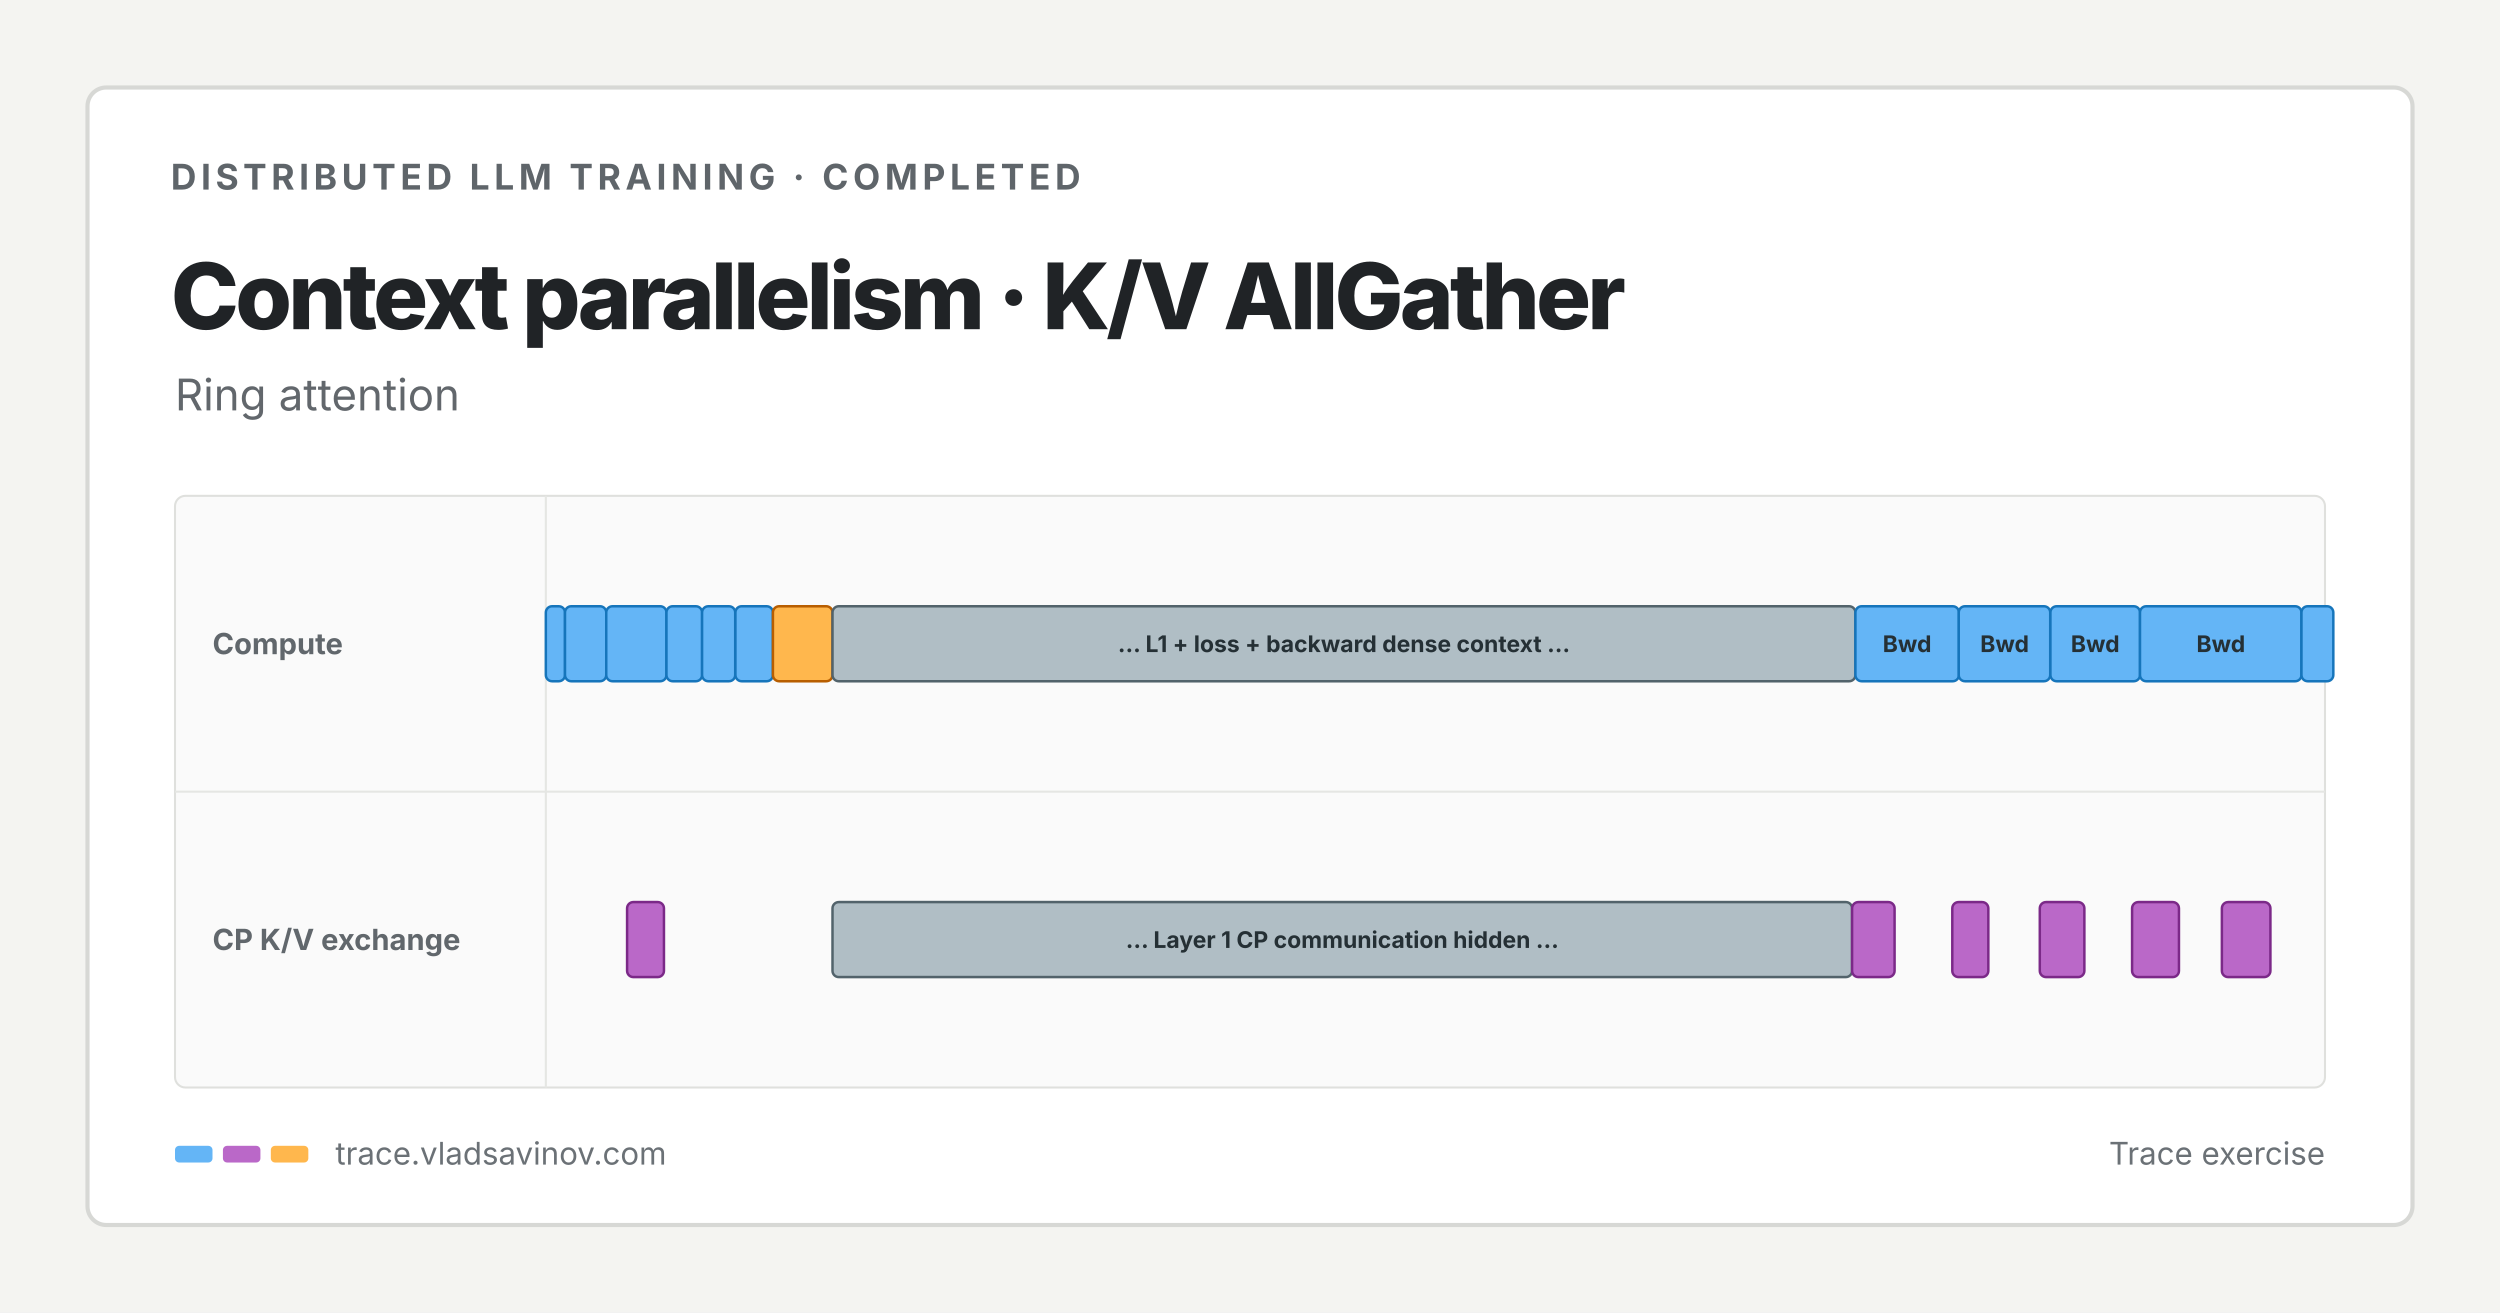
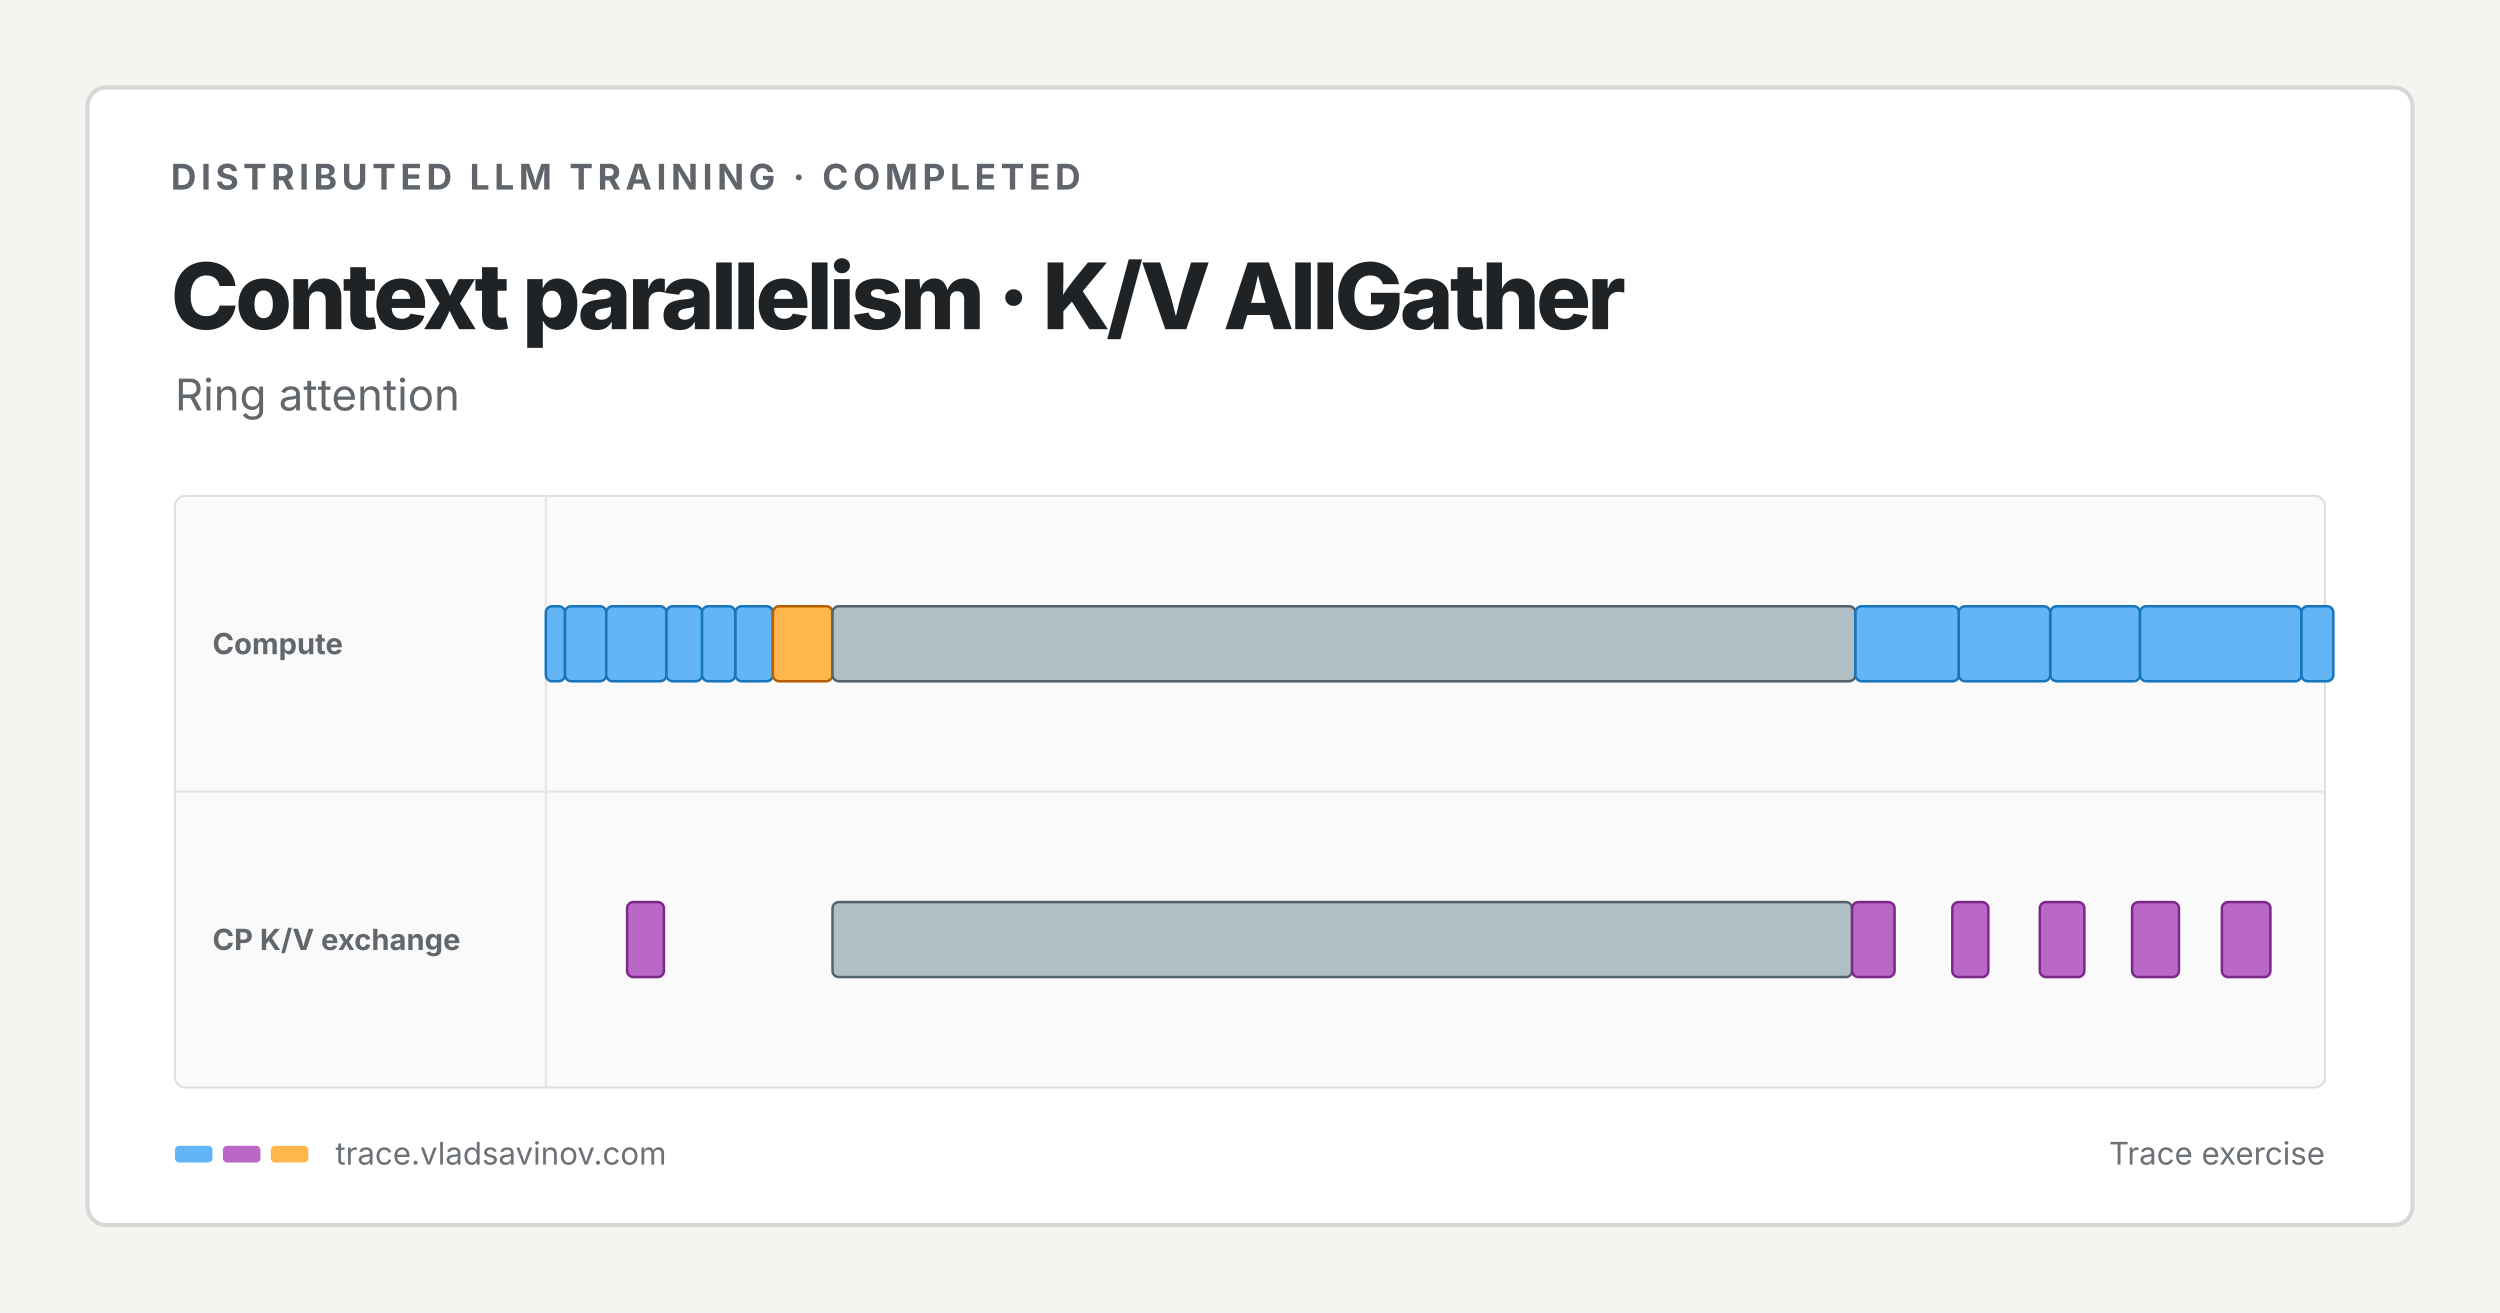
<svg xmlns="http://www.w3.org/2000/svg" width="1200" height="630" viewBox="0 0 1200 630" role="img" aria-labelledby="title desc">
-   <defs>
-     <clipPath id="block-0">
-       <rect x="262.0" y="291.0" width="9.2" height="36.0" rx="3" />
-     </clipPath>
-     <clipPath id="block-1">
-       <rect x="271.2" y="291.0" width="19.8" height="36.0" rx="3" />
-     </clipPath>
-     <clipPath id="block-2">
-       <rect x="291.0" y="291.0" width="28.9" height="36.0" rx="3" />
-     </clipPath>
-     <clipPath id="block-3">
-       <rect x="319.9" y="291.0" width="17.1" height="36.0" rx="3" />
-     </clipPath>
-     <clipPath id="block-4">
-       <rect x="337.0" y="291.0" width="15.9" height="36.0" rx="3" />
-     </clipPath>
-     <clipPath id="block-5">
-       <rect x="353.0" y="291.0" width="18.0" height="36.0" rx="3" />
-     </clipPath>
-     <clipPath id="block-6">
-       <rect x="371.0" y="291.0" width="28.6" height="36.0" rx="3" />
-     </clipPath>
-     <clipPath id="block-7">
-       <rect x="399.6" y="291.0" width="491.0" height="36.0" rx="3" />
-     </clipPath>
-     <clipPath id="block-8">
-       <rect x="890.6" y="291.0" width="49.7" height="36.0" rx="3" />
-     </clipPath>
-     <clipPath id="block-9">
-       <rect x="940.2" y="291.0" width="43.9" height="36.0" rx="3" />
-     </clipPath>
-     <clipPath id="block-10">
-       <rect x="984.2" y="291.0" width="43.0" height="36.0" rx="3" />
-     </clipPath>
-     <clipPath id="block-11">
-       <rect x="1027.2" y="291.0" width="77.5" height="36.0" rx="3" />
-     </clipPath>
-     <clipPath id="block-12">
-       <rect x="1104.7" y="291.0" width="15.3" height="36.0" rx="3" />
-     </clipPath>
-     <clipPath id="block-13">
-       <rect x="301.0" y="433.0" width="17.7" height="36.0" rx="3" />
-     </clipPath>
-     <clipPath id="block-14">
-       <rect x="399.6" y="433.0" width="489.4" height="36.0" rx="3" />
-     </clipPath>
-     <clipPath id="block-15">
-       <rect x="889.0" y="433.0" width="20.4" height="36.0" rx="3" />
-     </clipPath>
-     <clipPath id="block-16">
-       <rect x="937.1" y="433.0" width="17.3" height="36.0" rx="3" />
-     </clipPath>
-     <clipPath id="block-17">
-       <rect x="979.1" y="433.0" width="21.4" height="36.0" rx="3" />
-     </clipPath>
-     <clipPath id="block-18">
-       <rect x="1023.4" y="433.0" width="22.5" height="36.0" rx="3" />
-     </clipPath>
-     <clipPath id="block-19">
-       <rect x="1066.5" y="433.0" width="23.3" height="36.0" rx="3" />
-     </clipPath>
-   </defs>
  <rect width="1200" height="630" fill="#f4f4f1" />
  <rect x="42" y="42" width="1116" height="546" rx="9" fill="#fff" stroke="#d7d8d5" stroke-width="2" />
  <g font-family="Inter, Arial, sans-serif">
    <text x="82" y="91" fill="#5f656a" font-size="17" font-weight="700" letter-spacing="2.2">DISTRIBUTED LLM TRAINING · COMPLETED</text>
    <text x="82" y="158" fill="#202326" font-size="44" font-weight="760" letter-spacing="-1.8">Context parallelism · K/V AllGather</text>
    <text x="84" y="197" fill="#62676c" font-size="21">Ring attention</text>
    <rect x="84" y="238" width="1032" height="284" rx="5" fill="#fafafa" stroke="#dfe0dd" />
    <g stroke="#e5e6e3" stroke-width="1">
      <line x1="262" y1="238" x2="262" y2="522" />
      <line x1="84" y1="380.0" x2="1116" y2="380.0" />
    </g>
    <g fill="#61676c" font-size="14" font-weight="650">
      <text x="102" y="314.0">Compute</text>
      <text x="102" y="456.0">CP K/V exchange</text>
    </g>
    <g>
      <rect x="262.0" y="291.0" width="9.2" height="36.0" rx="3" fill="#64b5f6" stroke="#1675bb" stroke-width="1.2" />
      <rect x="271.2" y="291.0" width="19.8" height="36.0" rx="3" fill="#64b5f6" stroke="#1675bb" stroke-width="1.2" />
      <rect x="291.0" y="291.0" width="28.9" height="36.0" rx="3" fill="#64b5f6" stroke="#1675bb" stroke-width="1.2" />
      <rect x="319.9" y="291.0" width="17.1" height="36.0" rx="3" fill="#64b5f6" stroke="#1675bb" stroke-width="1.2" />
      <rect x="337.0" y="291.0" width="15.9" height="36.0" rx="3" fill="#64b5f6" stroke="#1675bb" stroke-width="1.2" />
      <rect x="353.0" y="291.0" width="18.0" height="36.0" rx="3" fill="#64b5f6" stroke="#1675bb" stroke-width="1.2" />
      <rect x="371.0" y="291.0" width="28.6" height="36.0" rx="3" fill="#ffb74d" stroke="#b85e00" stroke-width="1.2" />
      <rect x="399.6" y="291.0" width="491.0" height="36.0" rx="3" fill="#b0bec5" stroke="#52636b" stroke-width="1.2" />
      <rect x="890.6" y="291.0" width="49.7" height="36.0" rx="3" fill="#64b5f6" stroke="#1675bb" stroke-width="1.2" />
      <rect x="940.2" y="291.0" width="43.9" height="36.0" rx="3" fill="#64b5f6" stroke="#1675bb" stroke-width="1.2" />
      <rect x="984.2" y="291.0" width="43.0" height="36.0" rx="3" fill="#64b5f6" stroke="#1675bb" stroke-width="1.2" />
      <rect x="1027.2" y="291.0" width="77.5" height="36.0" rx="3" fill="#64b5f6" stroke="#1675bb" stroke-width="1.2" />
      <rect x="1104.7" y="291.0" width="15.3" height="36.0" rx="3" fill="#64b5f6" stroke="#1675bb" stroke-width="1.2" />
      <rect x="301.0" y="433.0" width="17.7" height="36.0" rx="3" fill="#ba68c8" stroke="#7b2988" stroke-width="1.2" />
      <rect x="399.6" y="433.0" width="489.4" height="36.0" rx="3" fill="#b0bec5" stroke="#52636b" stroke-width="1.2" />
      <rect x="889.0" y="433.0" width="20.4" height="36.0" rx="3" fill="#ba68c8" stroke="#7b2988" stroke-width="1.2" />
      <rect x="937.1" y="433.0" width="17.3" height="36.0" rx="3" fill="#ba68c8" stroke="#7b2988" stroke-width="1.2" />
      <rect x="979.1" y="433.0" width="21.4" height="36.0" rx="3" fill="#ba68c8" stroke="#7b2988" stroke-width="1.2" />
      <rect x="1023.4" y="433.0" width="22.5" height="36.0" rx="3" fill="#ba68c8" stroke="#7b2988" stroke-width="1.2" />
      <rect x="1066.5" y="433.0" width="23.3" height="36.0" rx="3" fill="#ba68c8" stroke="#7b2988" stroke-width="1.2" />
    </g>
-     <g fill="#253035" font-size="11" font-weight="700">
-       <text x="645.1" y="313.0" text-anchor="middle" clip-path="url(#block-7)">… L1 + loss + backward dense context …</text>
-       <text x="915.4" y="313.0" text-anchor="middle" clip-path="url(#block-8)">Bwd</text>
-       <text x="962.2" y="313.0" text-anchor="middle" clip-path="url(#block-9)">Bwd</text>
-       <text x="1005.7" y="313.0" text-anchor="middle" clip-path="url(#block-10)">Bwd</text>
-       <text x="1066.0" y="313.0" text-anchor="middle" clip-path="url(#block-11)">Bwd</text>
-       <text x="644.3" y="455.0" text-anchor="middle" clip-path="url(#block-14)">… Layer 1 CP communication hidden …</text>
-     </g>
    <g transform="translate(84 550)">
      <rect width="18" height="8" rx="2" fill="#64b5f6" />
      <rect x="23" width="18" height="8" rx="2" fill="#ba68c8" />
      <rect x="46" width="18" height="8" rx="2" fill="#ffb74d" />
      <text x="77" y="9" fill="#6b7176" font-size="15">trace.vladsavinov.com</text>
      <text x="1032" y="9" text-anchor="end" fill="#6b7176" font-size="15">Trace exercise</text>
    </g>
  </g>
</svg>
